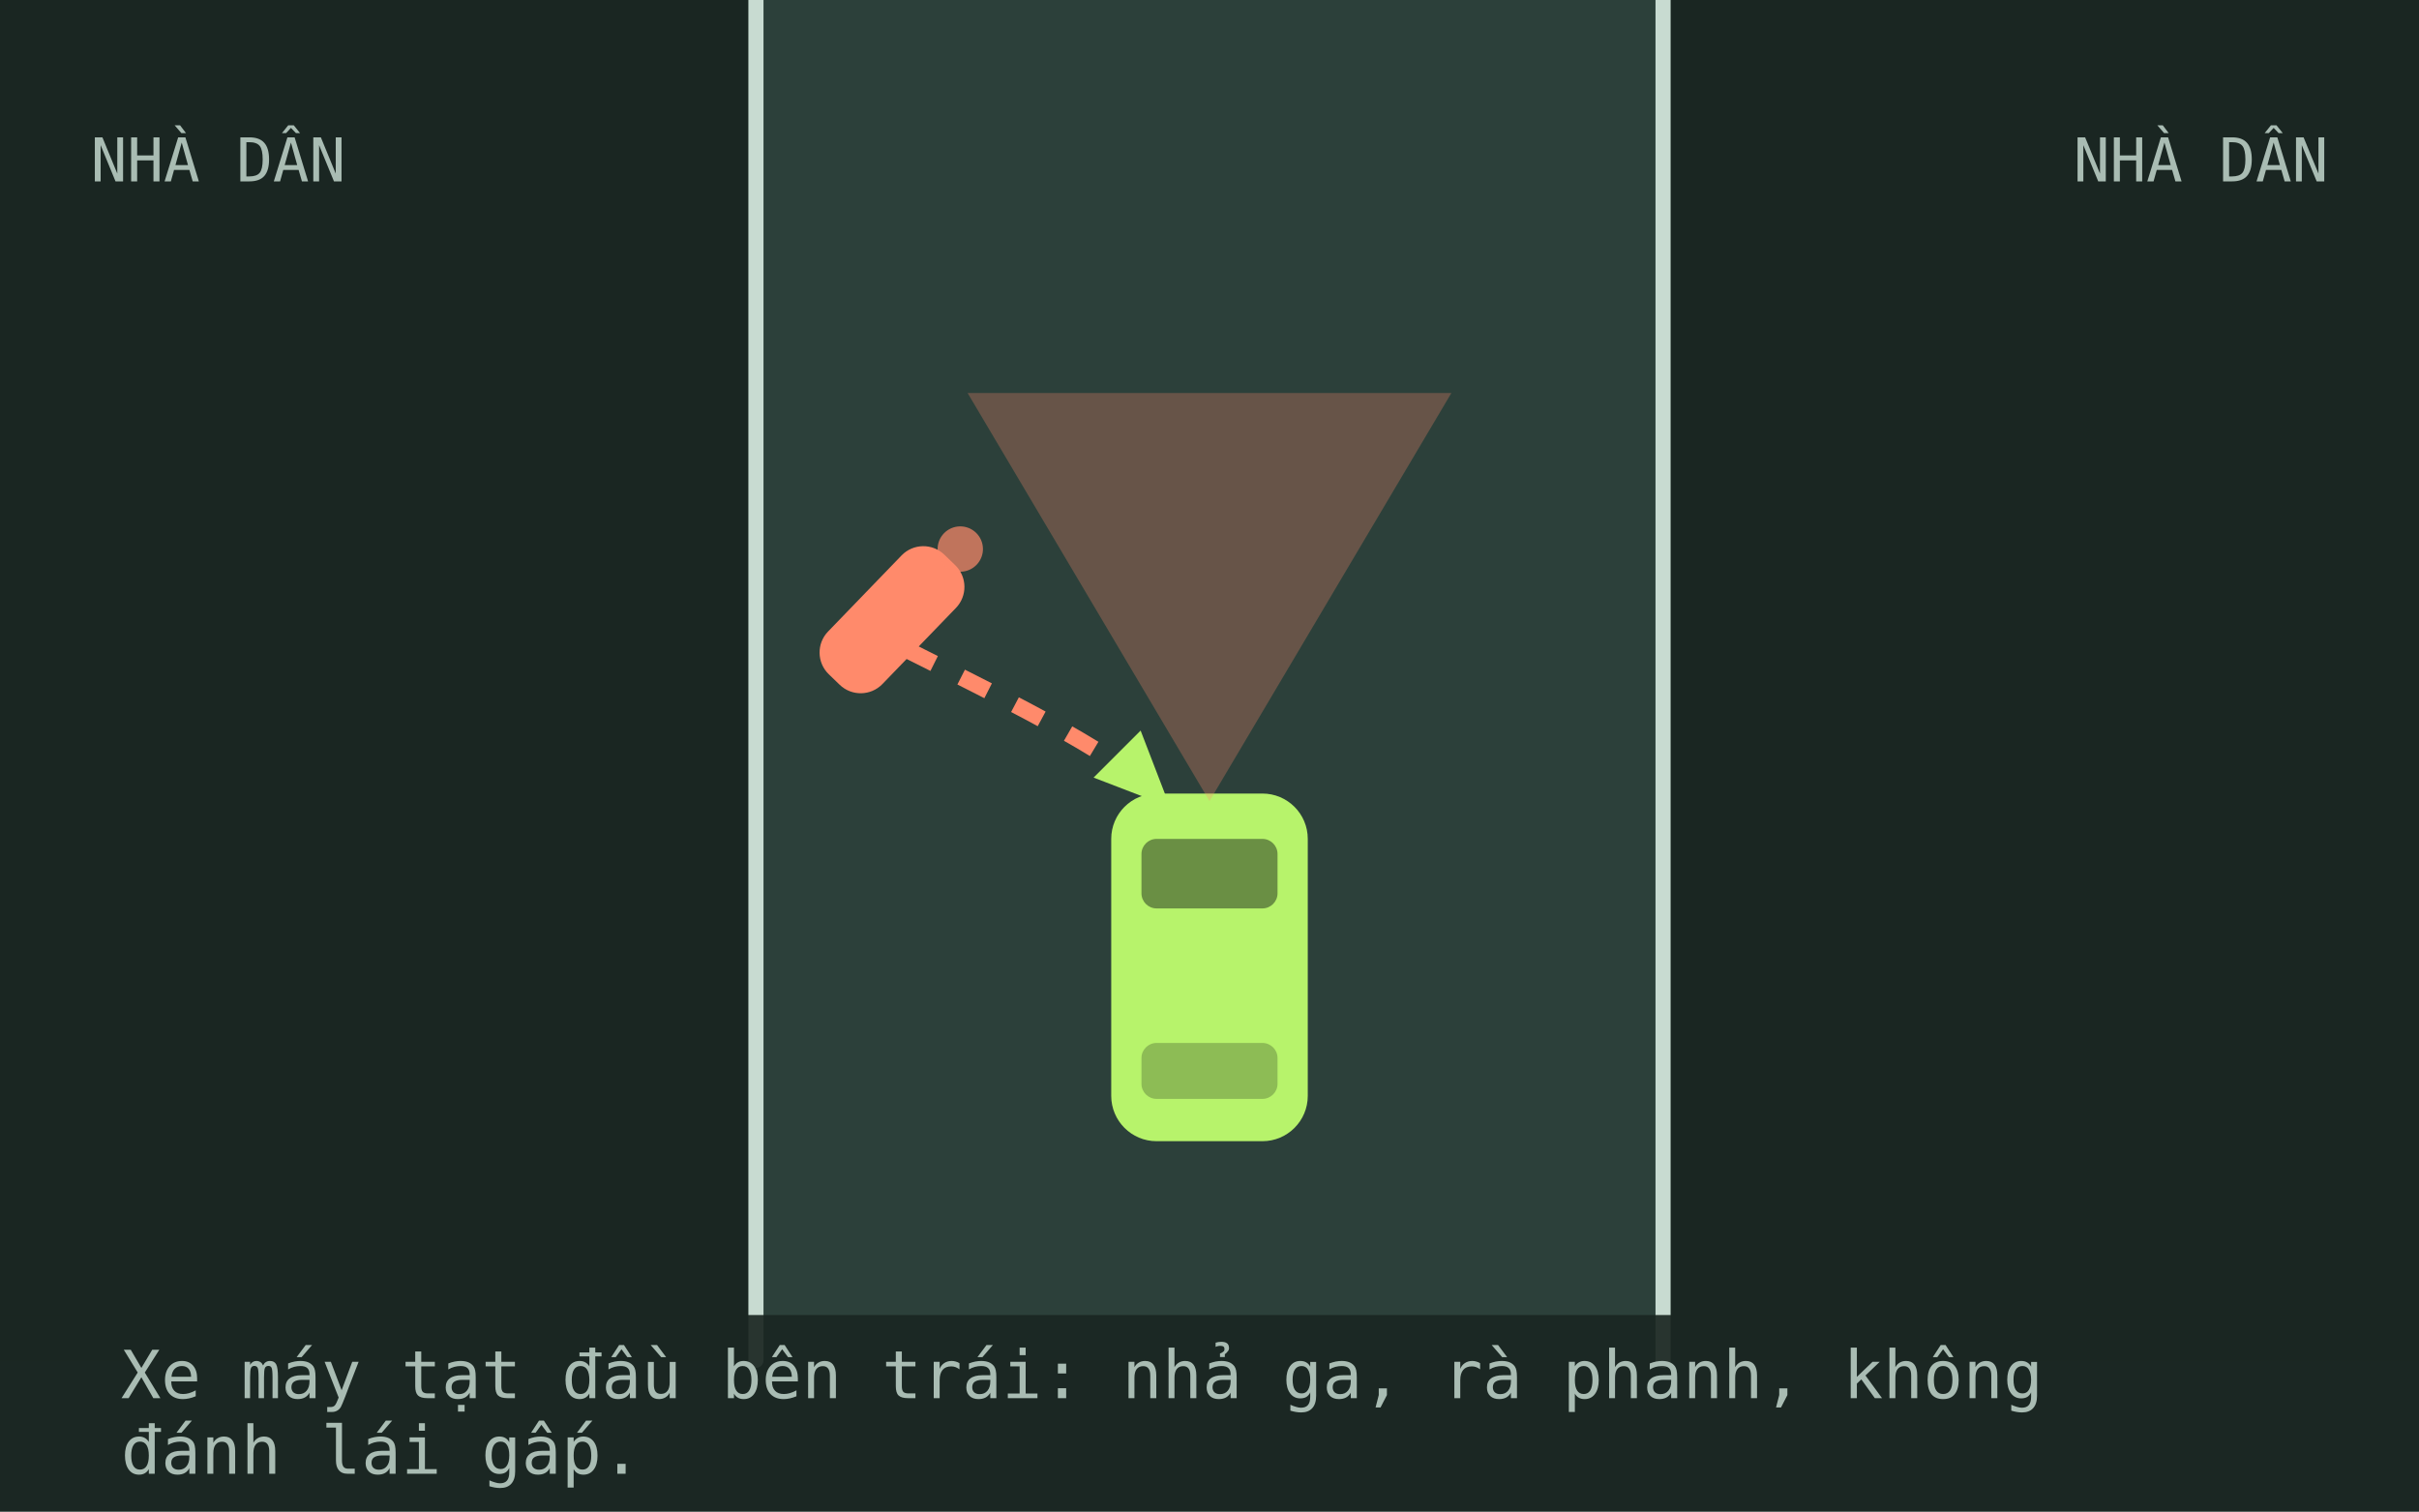
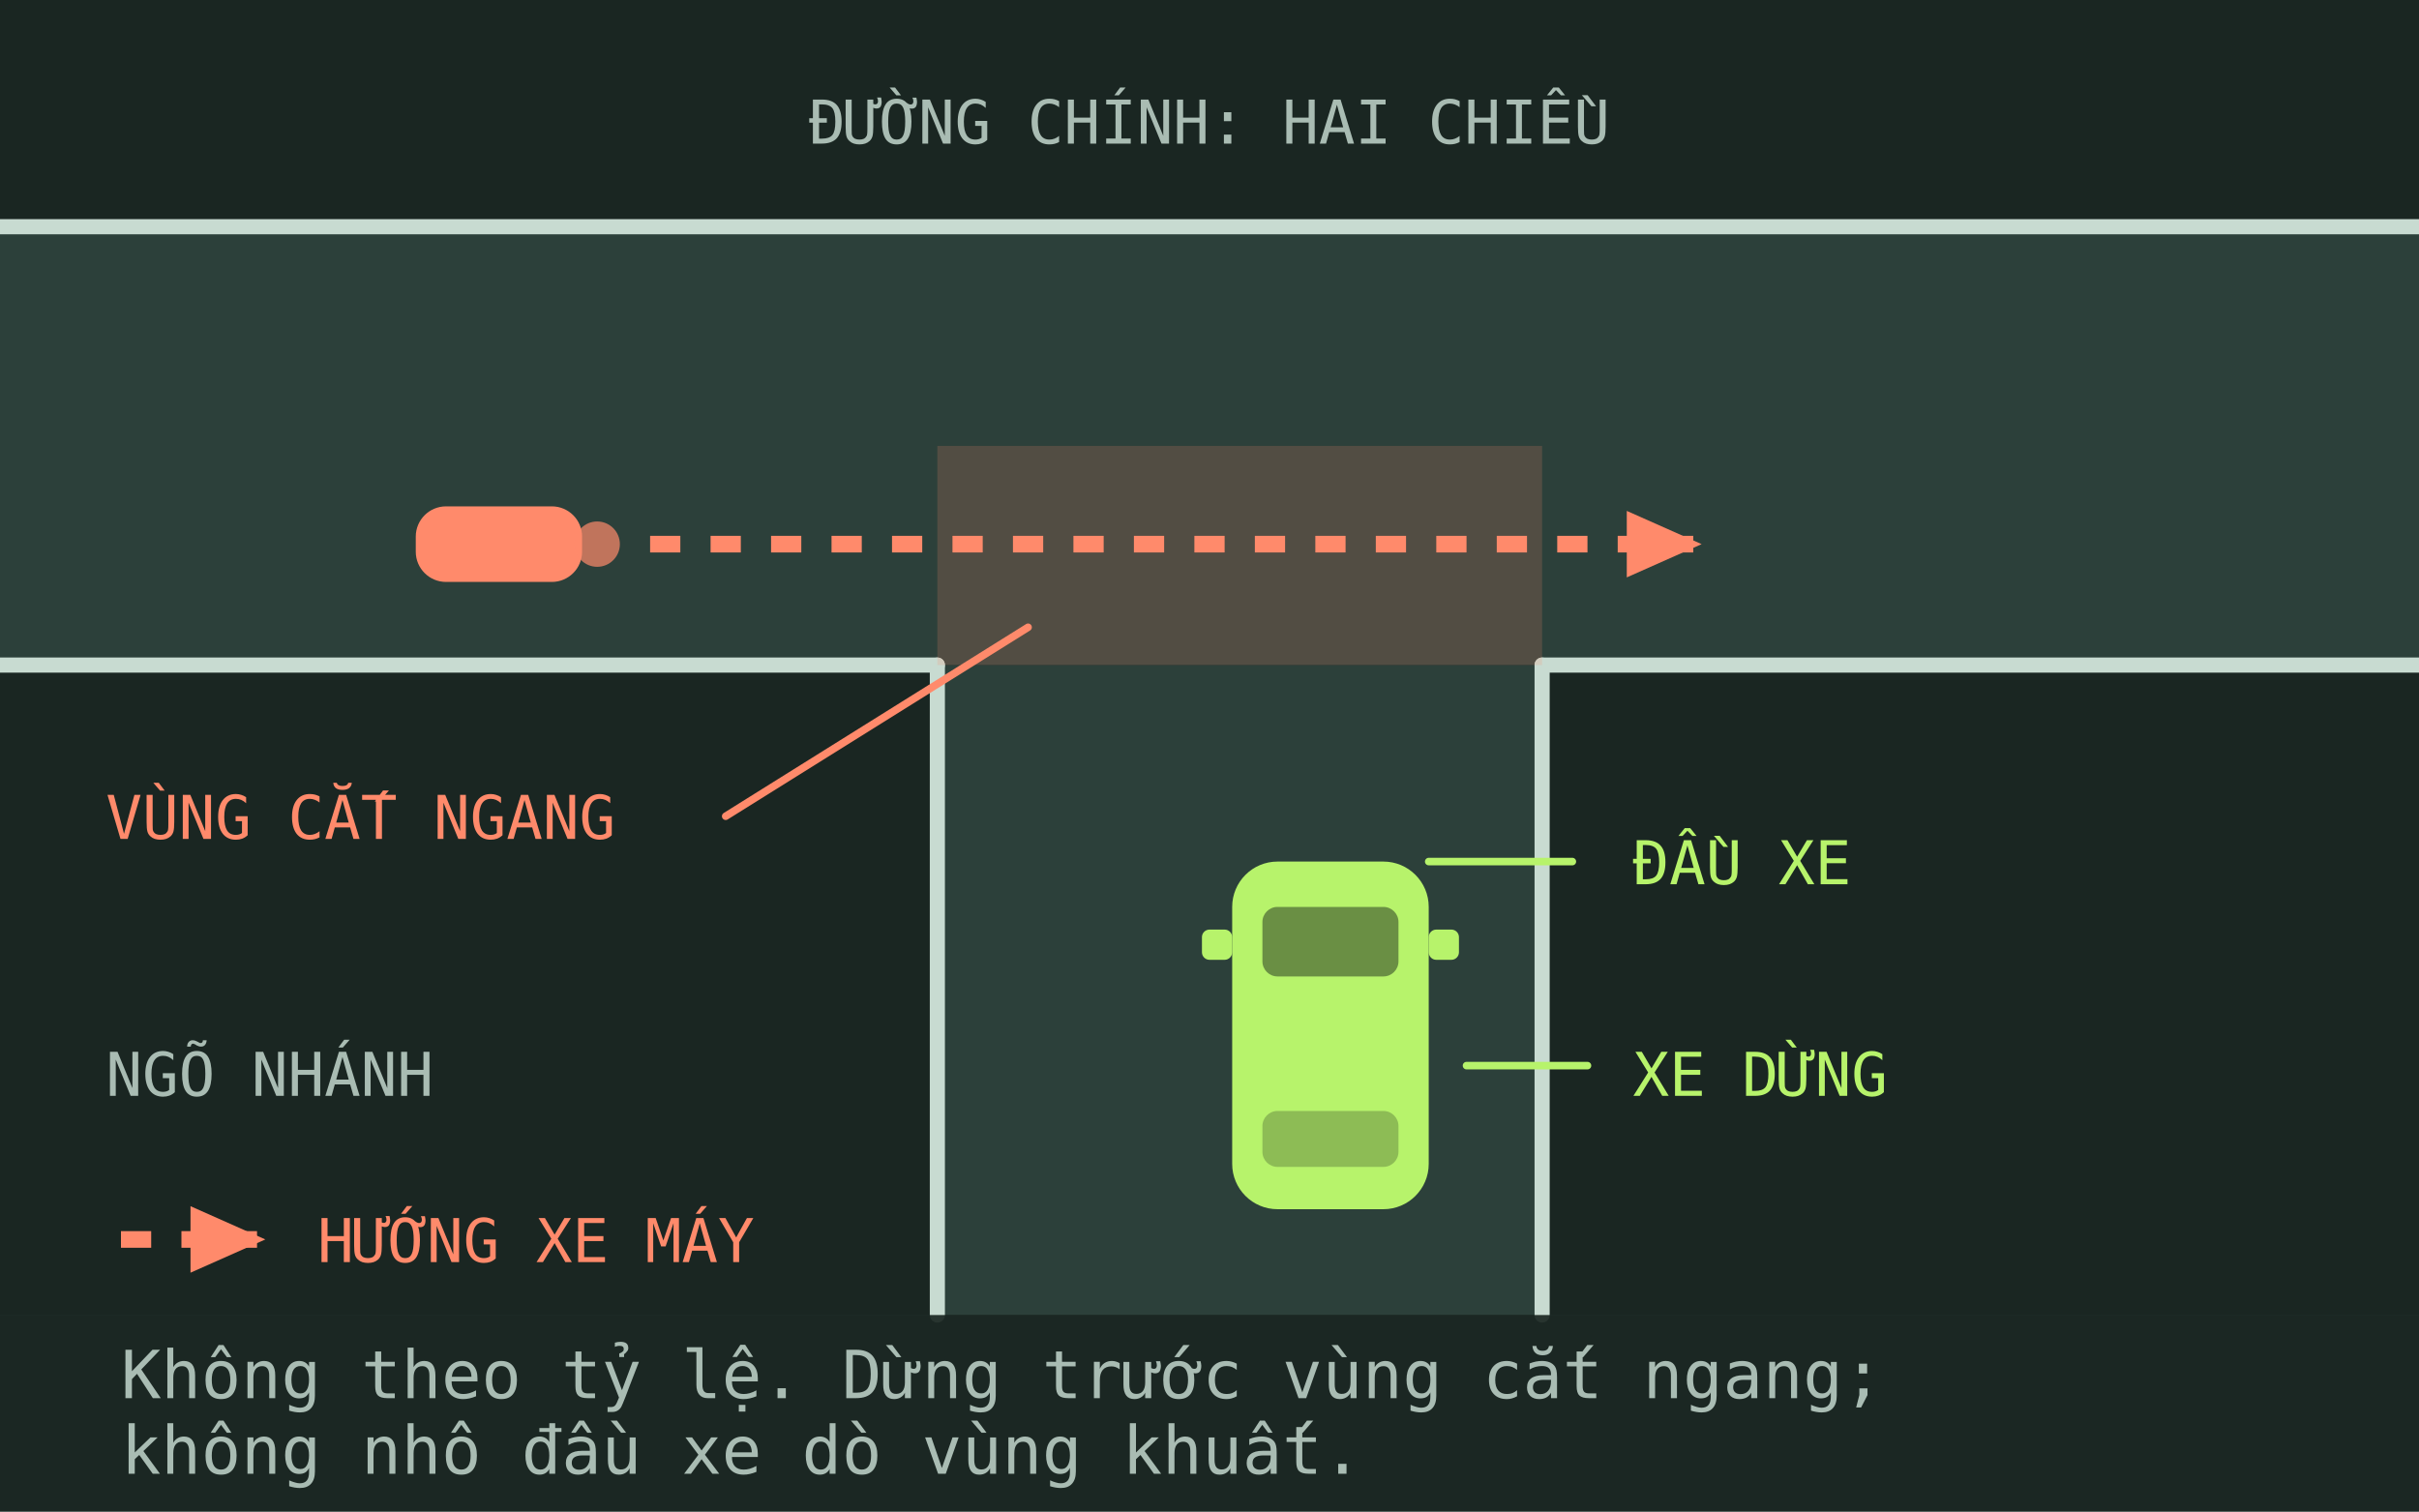
<svg xmlns="http://www.w3.org/2000/svg" viewBox="0 0 320 200" width="320" height="200" role="img" aria-labelledby="ttl">
  <defs>
    <marker id="tip" viewBox="0 0 10 10" refX="8" refY="5" markerWidth="5" markerHeight="5" orient="auto-start-reverse">
      <path d="M0 1L9 5L0 9Z" fill="#b7f36b" />
    </marker>
  </defs>
  <rect x="0" y="0" width="320" height="200" rx="0" fill="#22332e" />
-   <rect x="0" y="0" width="320" height="180" rx="0" fill="#1a2622" />
-   <rect x="100" y="0" width="120" height="180" rx="0" fill="#2c403a" />
-   <path d="M100 0L100 180" stroke="#c8dbd1" stroke-width="2" stroke-linecap="round" />
-   <path d="M220 0L220 180" stroke="#c8dbd1" stroke-width="2" stroke-linecap="round" />
-   <text x="12" y="24" font-family="DM Mono, ui-monospace, monospace" font-size="8" font-weight="500" fill="#a9bcb3" text-anchor="start">NHÀ DÂN</text>
-   <text x="308" y="24" font-family="DM Mono, ui-monospace, monospace" font-size="8" font-weight="500" fill="#a9bcb3" text-anchor="end">NHÀ DÂN</text>
-   <g transform="translate(160 128) rotate(0)">
-     <rect x="-13" y="-23" width="26" height="46" rx="6" fill="#b7f36b" />
-     <rect x="-9" y="-17" width="18" height="9.2" rx="2" fill="#0e1715" opacity=".45" />
-     <rect x="-9" y="10" width="18" height="7.4" rx="2" fill="#0e1715" opacity=".25" />
+   <rect x="0" y="0" width="320" height="174" rx="0" fill="#1a2622" />
+   <g id="cutoff-main-road">
+     <rect x="0" y="30" width="320" height="58" rx="0" fill="#2c403a" />
  </g>
-   <g transform="translate(118 82) rotate(44)">
-     <rect x="-5" y="-11" width="10" height="22" rx="4" fill="#ff8a6b" />
-     <circle cx="0" cy="-13" r="3" fill="#ff8a6b" opacity=".7" />
+   <g id="cutoff-branch">
+     <rect x="124" y="88" width="80" height="86" rx="0" fill="#2c403a" />
  </g>
-   <path d="M120 86C136 94 148 100 154 106" stroke="#ff8a6b" stroke-width="2.2" stroke-dasharray="4 4" fill="none" marker-end="url(#tip)" />
-   <g transform="translate(160 106) rotate(0)" opacity=".28">
-     <path d="M0 0L-32 -54L32 -54Z" fill="#ff8a6b" />
+   <g id="cutoff-walls">
+     <path d="M0 30L320 30" stroke="#c8dbd1" stroke-width="2" stroke-linecap="round" />
+     <path d="M0 88L124 88" stroke="#c8dbd1" stroke-width="2" stroke-linecap="round" />
+     <path d="M204 88L320 88" stroke="#c8dbd1" stroke-width="2" stroke-linecap="round" />
+     <path d="M124 88L124 174" stroke="#c8dbd1" stroke-width="2" stroke-linecap="round" />
+     <path d="M204 88L204 174" stroke="#c8dbd1" stroke-width="2" stroke-linecap="round" />
  </g>
+   <g id="cutoff-conflict">
+     <rect x="124" y="59" width="80" height="29" rx="0" fill="#ff8a6b" opacity="0.18" />
+   </g>
+   <g id="cutoff-ego" transform="translate(176 137) rotate(0)">
+     <g transform="translate(0 0) rotate(0)">
+       <rect x="-13" y="-23" width="26" height="46" rx="6" fill="#b7f36b" />
+       <rect x="-9" y="-17" width="18" height="9.2" rx="2" fill="#0e1715" opacity=".45" />
+       <rect x="-9" y="10" width="18" height="7.4" rx="2" fill="#0e1715" opacity=".25" />
+     </g>
+     <g id="cutoff-mirrors">
+       <rect x="-17" y="-14" width="4" height="4" rx="1" fill="#b7f36b" />
+       <rect x="13" y="-14" width="4" height="4" rx="1" fill="#b7f36b" />
+     </g>
+   </g>
+   <defs>
+     <marker id="cutoff-bike-tip" viewBox="0 0 10 10" refX="8" refY="5" markerWidth="5" markerHeight="5" orient="auto">
+       <path d="M0 1L9 5L0 9Z" fill="#ff8a6b" />
+     </marker>
+   </defs>
+   <g id="cutoff-crossing-bike" transform="translate(66 72) rotate(90)">
+     <g transform="translate(0 0) rotate(0)">
+       <rect x="-5" y="-11" width="10" height="22" rx="4" fill="#ff8a6b" />
+       <circle cx="0" cy="-13" r="3" fill="#ff8a6b" opacity=".7" />
+     </g>
+   </g>
+   <path id="cutoff-crossing-motion" d="M86 72L224 72" fill="none" stroke="#ff8a6b" stroke-width="2.2" stroke-dasharray="4 4" marker-end="url(#cutoff-bike-tip)" />
+   <text x="14" y="111" font-family="DM Mono, ui-monospace, monospace" font-size="8" font-weight="500" fill="#ff8a6b" text-anchor="start">VÙNG CẮT NGANG</text>
+   <path d="M96 108L136 83" stroke="#ff8a6b" stroke-width="1" stroke-linecap="round" />
+   <text x="160" y="19" font-family="DM Mono, ui-monospace, monospace" font-size="8" font-weight="500" fill="#a9bcb3" text-anchor="middle">ĐƯỜNG CHÍNH: HAI CHIỀU</text>
+   <text x="14" y="145" font-family="DM Mono, ui-monospace, monospace" font-size="8" font-weight="500" fill="#a9bcb3" text-anchor="start">NGÕ NHÁNH</text>
+   <text x="216" y="117" font-family="DM Mono, ui-monospace, monospace" font-size="8" font-weight="500" fill="#b7f36b" text-anchor="start">ĐẦU XE</text>
+   <path d="M208 114L189 114" stroke="#b7f36b" stroke-width="1" stroke-linecap="round" />
+   <text x="216" y="145" font-family="DM Mono, ui-monospace, monospace" font-size="8" font-weight="500" fill="#b7f36b" text-anchor="start">XE DỪNG</text>
+   <path d="M210 141L194 141" stroke="#b7f36b" stroke-width="1" stroke-linecap="round" />
+   <path id="cutoff-legend" d="M16 164L34 164" fill="none" stroke="#ff8a6b" stroke-width="2.2" stroke-dasharray="4 4" marker-end="url(#cutoff-bike-tip)" />
+   <text x="42" y="167" font-family="DM Mono, ui-monospace, monospace" font-size="8" font-weight="500" fill="#ff8a6b" text-anchor="start">HƯỚNG XE MÁY</text>
  <rect x="0" y="174" width="320" height="26" rx="0" fill="#1a2622" opacity="0.92" />
-   <text x="16" y="185" font-family="DM Mono, ui-monospace, monospace" font-size="8.8" font-weight="500" fill="#a9bcb3" text-anchor="start">Xe máy tạt đầu bên trái: nhả ga, rà phanh, không</text>
-   <text x="16" y="195" font-family="DM Mono, ui-monospace, monospace" font-size="8.8" font-weight="500" fill="#a9bcb3" text-anchor="start">đánh lái gấp.</text>
+   <text x="16" y="185" font-family="DM Mono, ui-monospace, monospace" font-size="8.8" font-weight="500" fill="#a9bcb3" text-anchor="start">Không theo tỷ lệ. Dừng trước vùng cắt ngang;</text>
+   <text x="16" y="195" font-family="DM Mono, ui-monospace, monospace" font-size="8.8" font-weight="500" fill="#a9bcb3" text-anchor="start">không nhô đầu xe dò vùng khuất.</text>
</svg>
